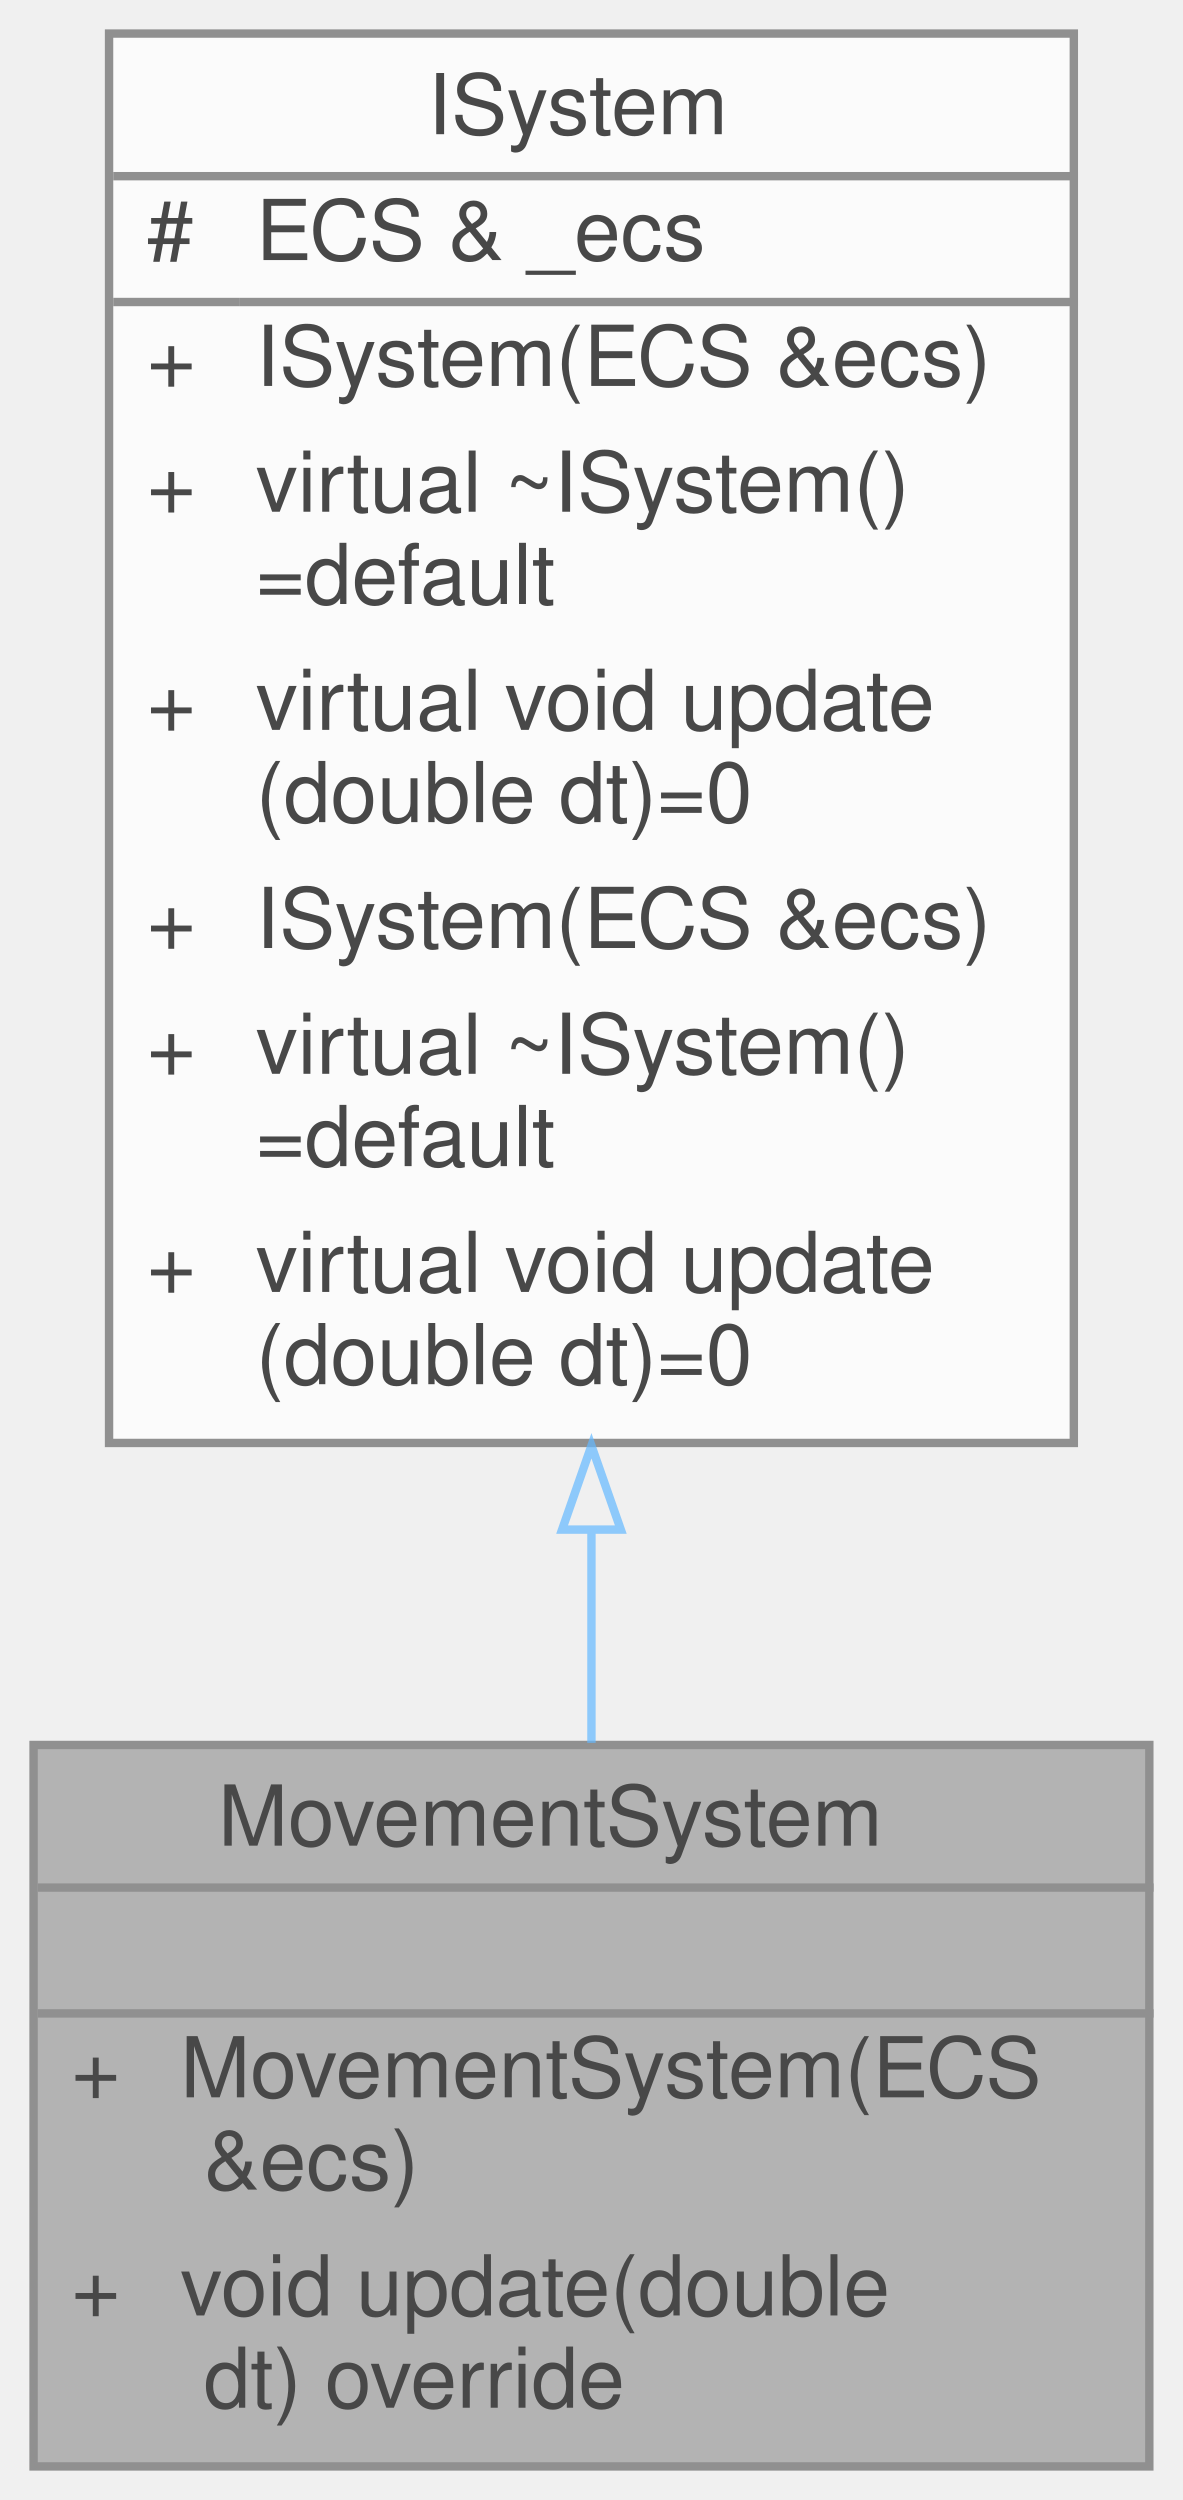
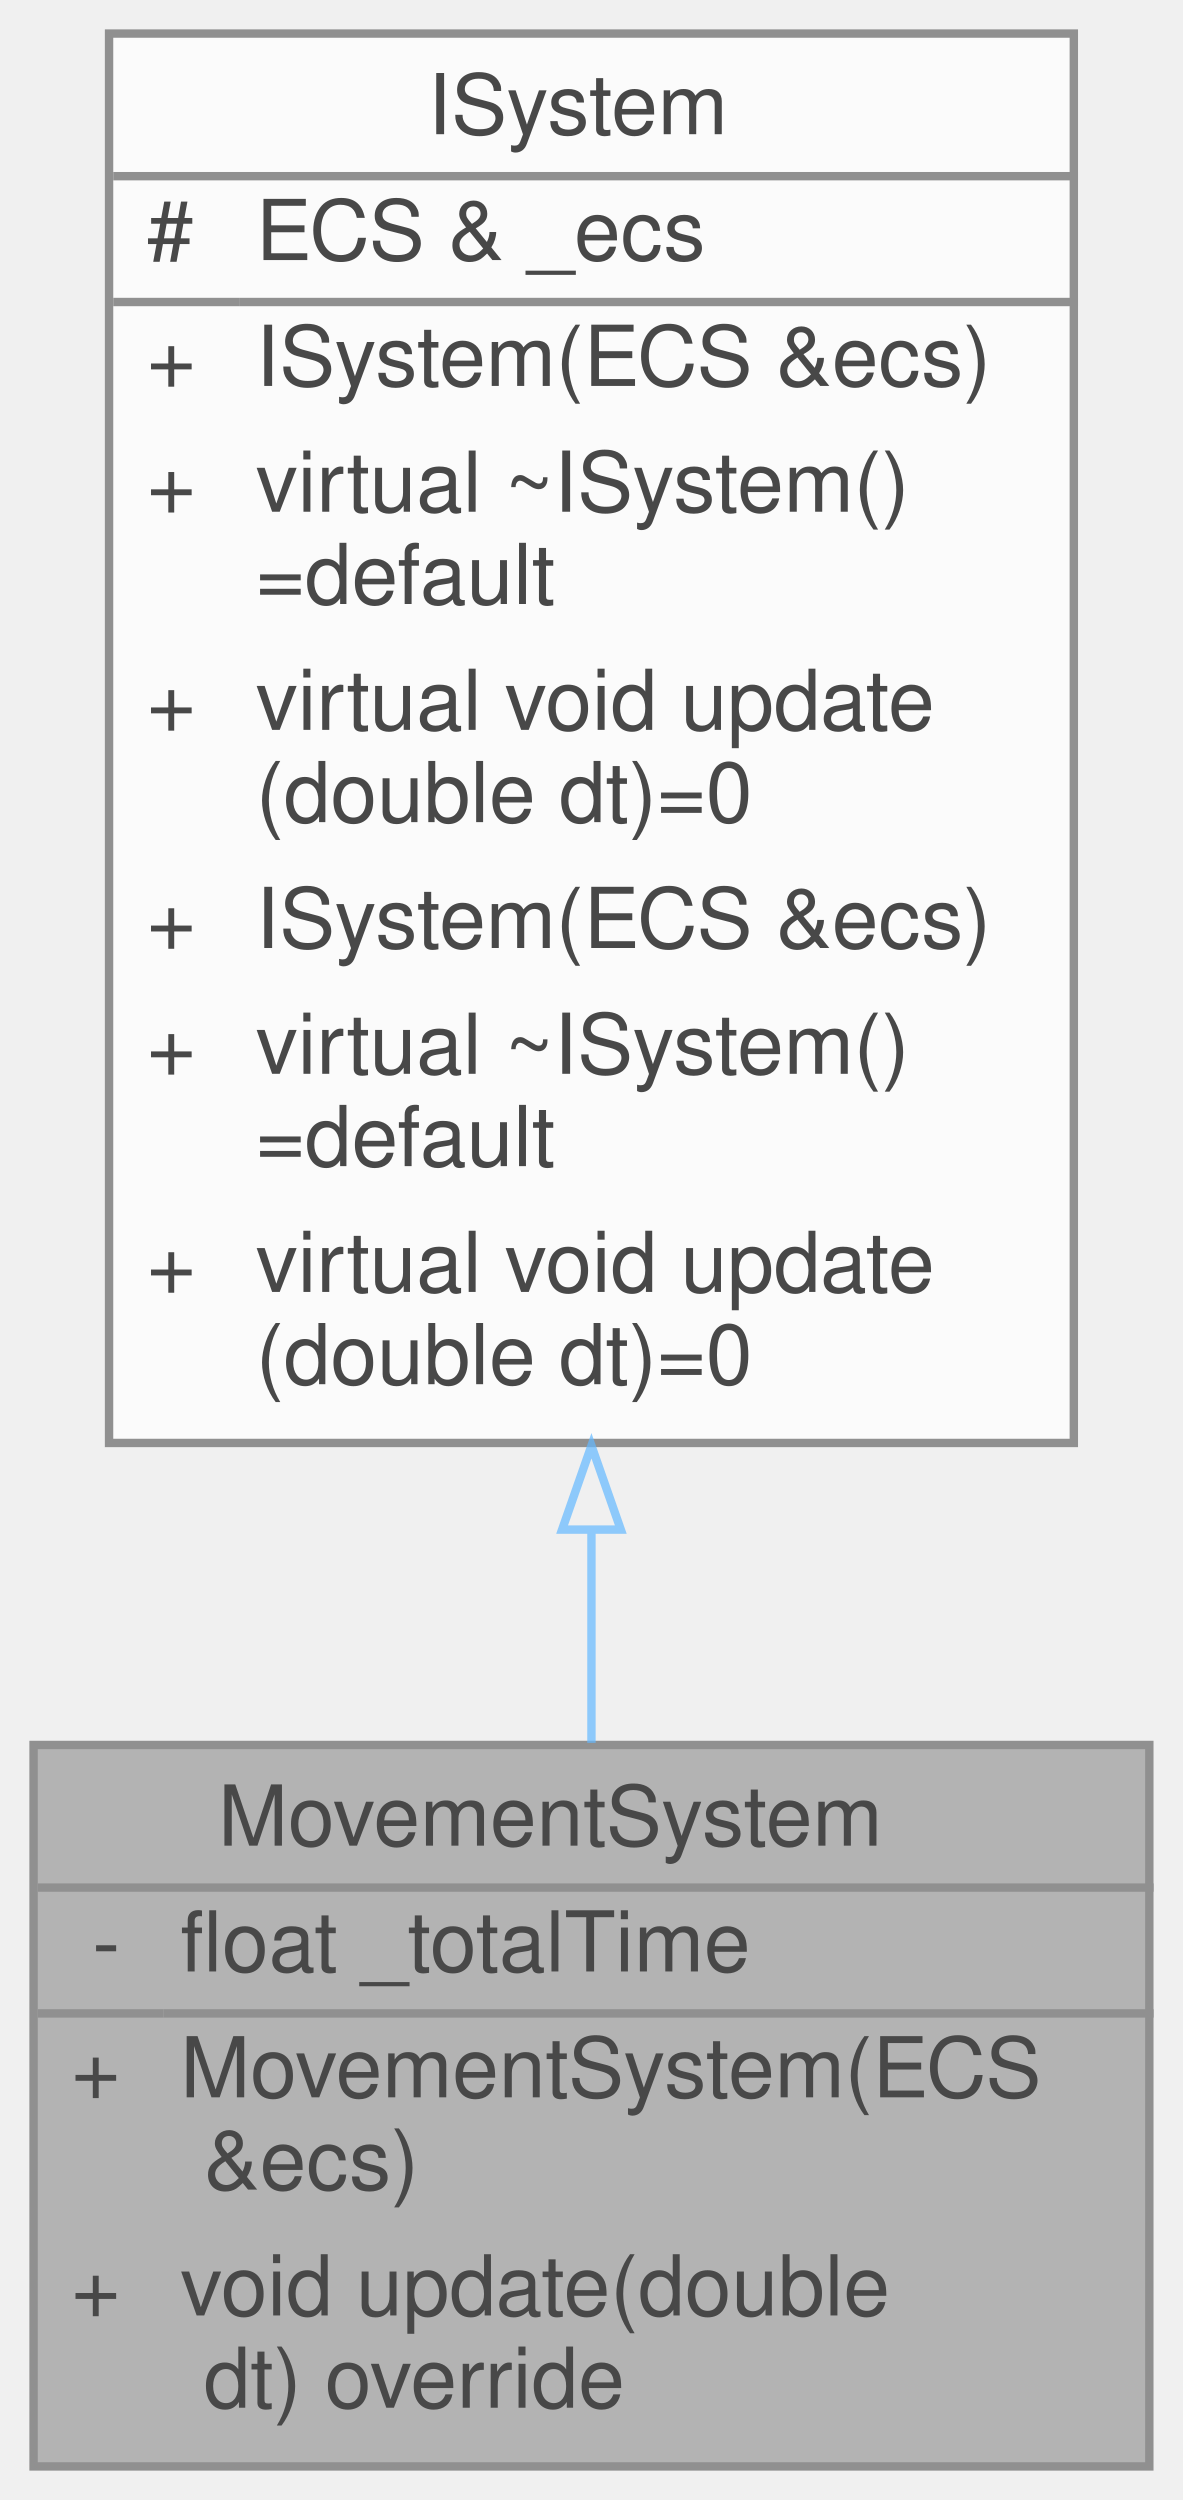
<svg xmlns="http://www.w3.org/2000/svg" xmlns:xlink="http://www.w3.org/1999/xlink" width="141pt" height="298pt" viewBox="0.00 0.00 141.00 298.00">
  <svg id="main" version="1.1" xml:space="preserve">
    <style type="text/css">
.node, .edge {opacity: 0.7;}
.node.selected, .edge.selected {opacity: 1;}
.edge:hover path { stroke: red; }
.edge:hover polygon { stroke: red; fill: red; }
</style>
    <svg id="graph" class="graph">
      <g id="graph0" class="graph" transform="scale(1 1) rotate(0) translate(4 294)">
        <g id="Node000001" class="node">
          <g id="a_Node000001">
            <a xlink:title=" ">
              <polygon fill="#999999" stroke="transparent" points="133,-86 0,-86 0,0 133,0 133,-86" />
              <text text-anchor="start" x="22" y="-74" font-family="Helvetica,sans-Serif" font-size="10.00">MovementSystem</text>
-               <text text-anchor="start" x="65" y="-59" font-family="Helvetica,sans-Serif" font-size="10.00"> </text>
+               <text text-anchor="start" x="7" y="-59" font-family="Helvetica,sans-Serif" font-size="10.00">-</text>
+               <text text-anchor="start" x="17.5" y="-59" font-family="Helvetica,sans-Serif" font-size="10.00">float _totalTime</text>
              <text text-anchor="start" x="4.5" y="-44" font-family="Helvetica,sans-Serif" font-size="10.00">+</text>
              <text text-anchor="start" x="17.5" y="-44" font-family="Helvetica,sans-Serif" font-size="10.00">MovementSystem(ECS</text>
              <text text-anchor="start" x="17.5" y="-33" font-family="Helvetica,sans-Serif" font-size="10.00"> &amp;ecs)</text>
              <text text-anchor="start" x="4.5" y="-18" font-family="Helvetica,sans-Serif" font-size="10.00">+</text>
              <text text-anchor="start" x="17.5" y="-18" font-family="Helvetica,sans-Serif" font-size="10.00">void update(double</text>
              <text text-anchor="start" x="17.5" y="-7" font-family="Helvetica,sans-Serif" font-size="10.00"> dt) override</text>
              <polygon fill="#666666" stroke="#666666" points="0.5,-69 0.5,-69 133.5,-69 133.5,-69 0.5,-69" />
-               <polygon fill="#666666" stroke="#666666" points="0.5,-54 0.5,-54 133.5,-54 133.5,-54 0.5,-54" />
+               <polygon fill="#666666" stroke="#666666" points="0.5,-54 0.5,-54 15.5,-54 15.5,-54 0.5,-54" />
+               <polygon fill="#666666" stroke="#666666" points="15.5,-54 15.5,-54 133.5,-54 133.5,-54 15.5,-54" />
              <polygon fill="none" stroke="#666666" points="0,0 0,-86 133,-86 133,0 0,0" />
            </a>
          </g>
        </g>
        <g id="Node000002" class="node">
          <g id="a_Node000002">
            <a xlink:href="classISystem.html" target="_top" xlink:title="Interface for systems in the ECS.">
              <polygon fill="white" stroke="transparent" points="124,-290 9,-290 9,-122 124,-122 124,-290" />
              <text text-anchor="start" x="47" y="-278" font-family="Helvetica,sans-Serif" font-size="10.00">ISystem</text>
              <text text-anchor="start" x="13.5" y="-263" font-family="Helvetica,sans-Serif" font-size="10.00">#</text>
              <text text-anchor="start" x="26.5" y="-263" font-family="Helvetica,sans-Serif" font-size="10.00">ECS &amp; _ecs</text>
              <text text-anchor="start" x="13.5" y="-248" font-family="Helvetica,sans-Serif" font-size="10.00">+</text>
              <text text-anchor="start" x="26.5" y="-248" font-family="Helvetica,sans-Serif" font-size="10.00">ISystem(ECS &amp;ecs)</text>
              <text text-anchor="start" x="13.5" y="-233" font-family="Helvetica,sans-Serif" font-size="10.00">+</text>
              <text text-anchor="start" x="26.5" y="-233" font-family="Helvetica,sans-Serif" font-size="10.00">virtual ~ISystem()</text>
              <text text-anchor="start" x="26.5" y="-222" font-family="Helvetica,sans-Serif" font-size="10.00">=default</text>
              <text text-anchor="start" x="13.5" y="-207" font-family="Helvetica,sans-Serif" font-size="10.00">+</text>
              <text text-anchor="start" x="26.5" y="-207" font-family="Helvetica,sans-Serif" font-size="10.00">virtual void update</text>
              <text text-anchor="start" x="26.5" y="-196" font-family="Helvetica,sans-Serif" font-size="10.00">(double dt)=0</text>
              <text text-anchor="start" x="13.5" y="-181" font-family="Helvetica,sans-Serif" font-size="10.00">+</text>
              <text text-anchor="start" x="26.5" y="-181" font-family="Helvetica,sans-Serif" font-size="10.00">ISystem(ECS &amp;ecs)</text>
              <text text-anchor="start" x="13.5" y="-166" font-family="Helvetica,sans-Serif" font-size="10.00">+</text>
              <text text-anchor="start" x="26.5" y="-166" font-family="Helvetica,sans-Serif" font-size="10.00">virtual ~ISystem()</text>
              <text text-anchor="start" x="26.5" y="-155" font-family="Helvetica,sans-Serif" font-size="10.00">=default</text>
              <text text-anchor="start" x="13.5" y="-140" font-family="Helvetica,sans-Serif" font-size="10.00">+</text>
              <text text-anchor="start" x="26.5" y="-140" font-family="Helvetica,sans-Serif" font-size="10.00">virtual void update</text>
              <text text-anchor="start" x="26.5" y="-129" font-family="Helvetica,sans-Serif" font-size="10.00">(double dt)=0</text>
              <polygon fill="#666666" stroke="#666666" points="9.5,-273 9.5,-273 124.5,-273 124.5,-273 9.5,-273" />
              <polygon fill="#666666" stroke="#666666" points="9.5,-258 9.5,-258 24.5,-258 24.5,-258 9.5,-258" />
              <polygon fill="#666666" stroke="#666666" points="24.5,-258 24.5,-258 124.5,-258 124.5,-258 24.5,-258" />
              <polygon fill="none" stroke="#666666" points="9,-122 9,-290 124,-290 124,-122 9,-122" />
            </a>
          </g>
        </g>
        <g id="edge1_Node000001_Node000002" class="edge">
          <g id="a_edge1_Node000001_Node000002">
            <a xlink:title=" ">
              <path fill="none" stroke="#63b8ff" d="M66.5,-111.64C66.5,-102.82 66.5,-94.21 66.5,-86.25" />
              <polygon fill="none" stroke="#63b8ff" points="63,-111.67 66.5,-121.67 70,-111.67 63,-111.67" />
            </a>
          </g>
        </g>
      </g>
    </svg>
  </svg>
  <style type="text/css">

[data-mouse-over-selected='false'] { opacity: 0.7; }
[data-mouse-over-selected='true']  { opacity: 1.0; }

</style>
</svg>
